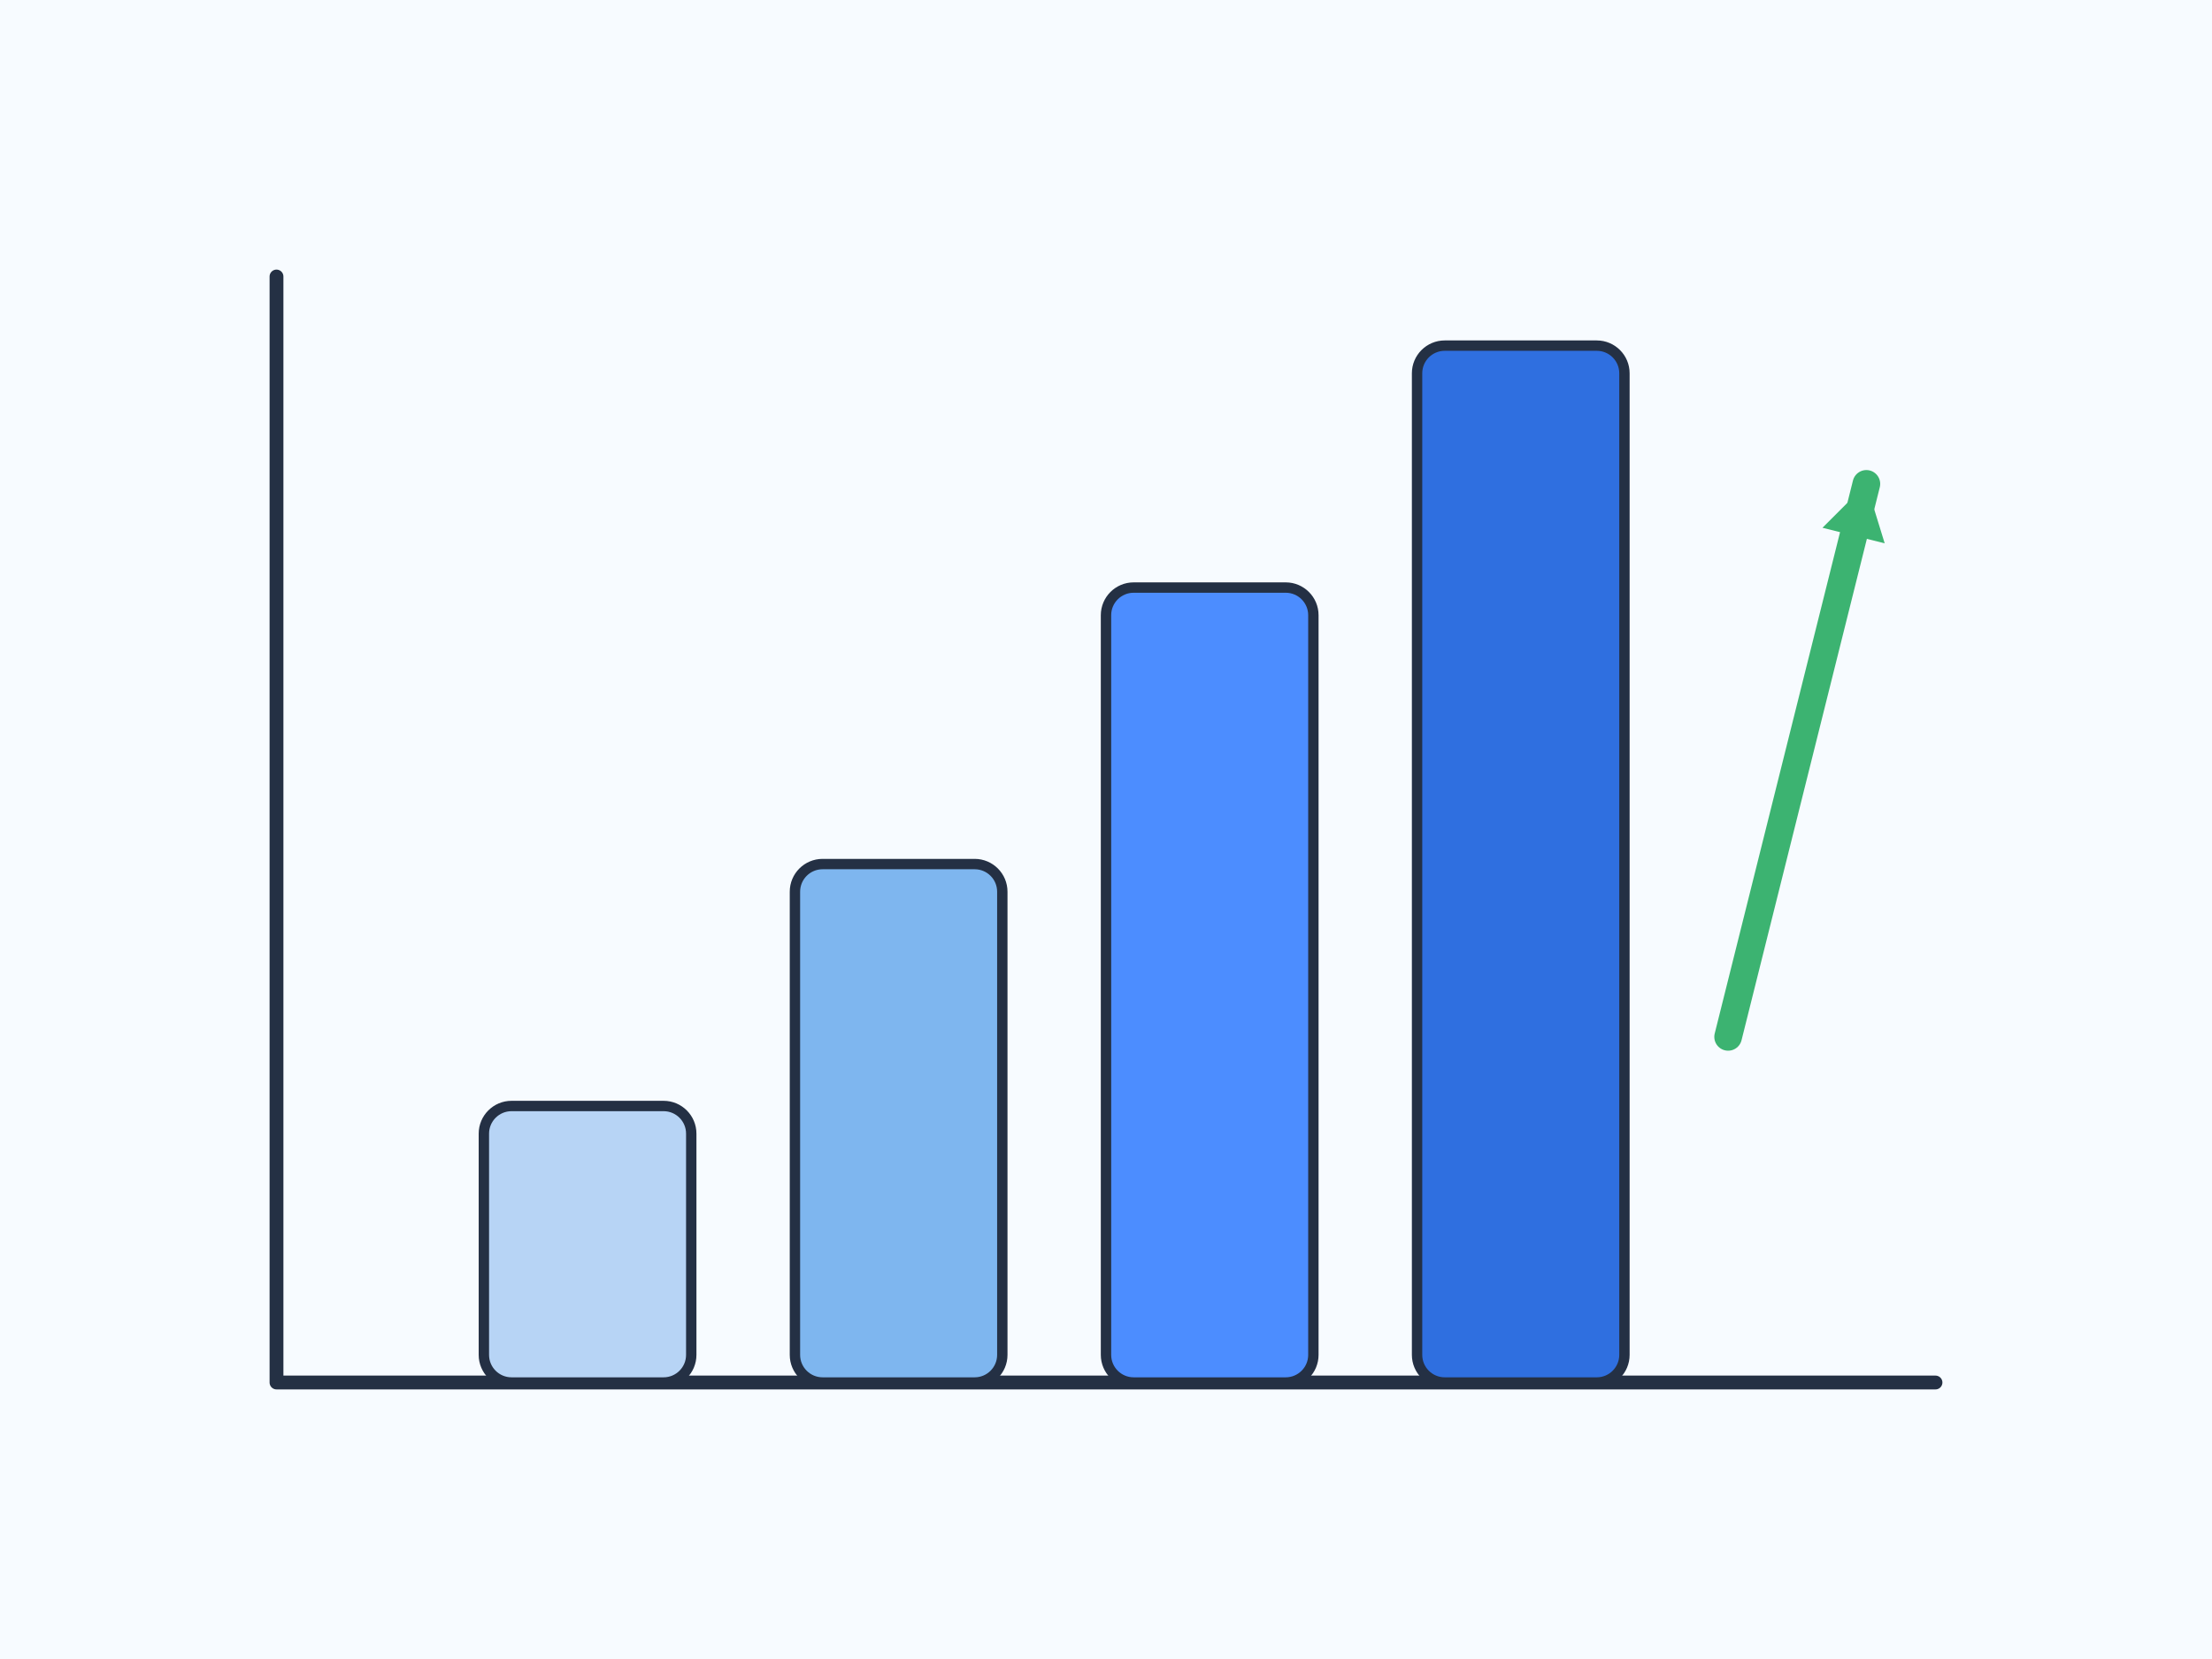
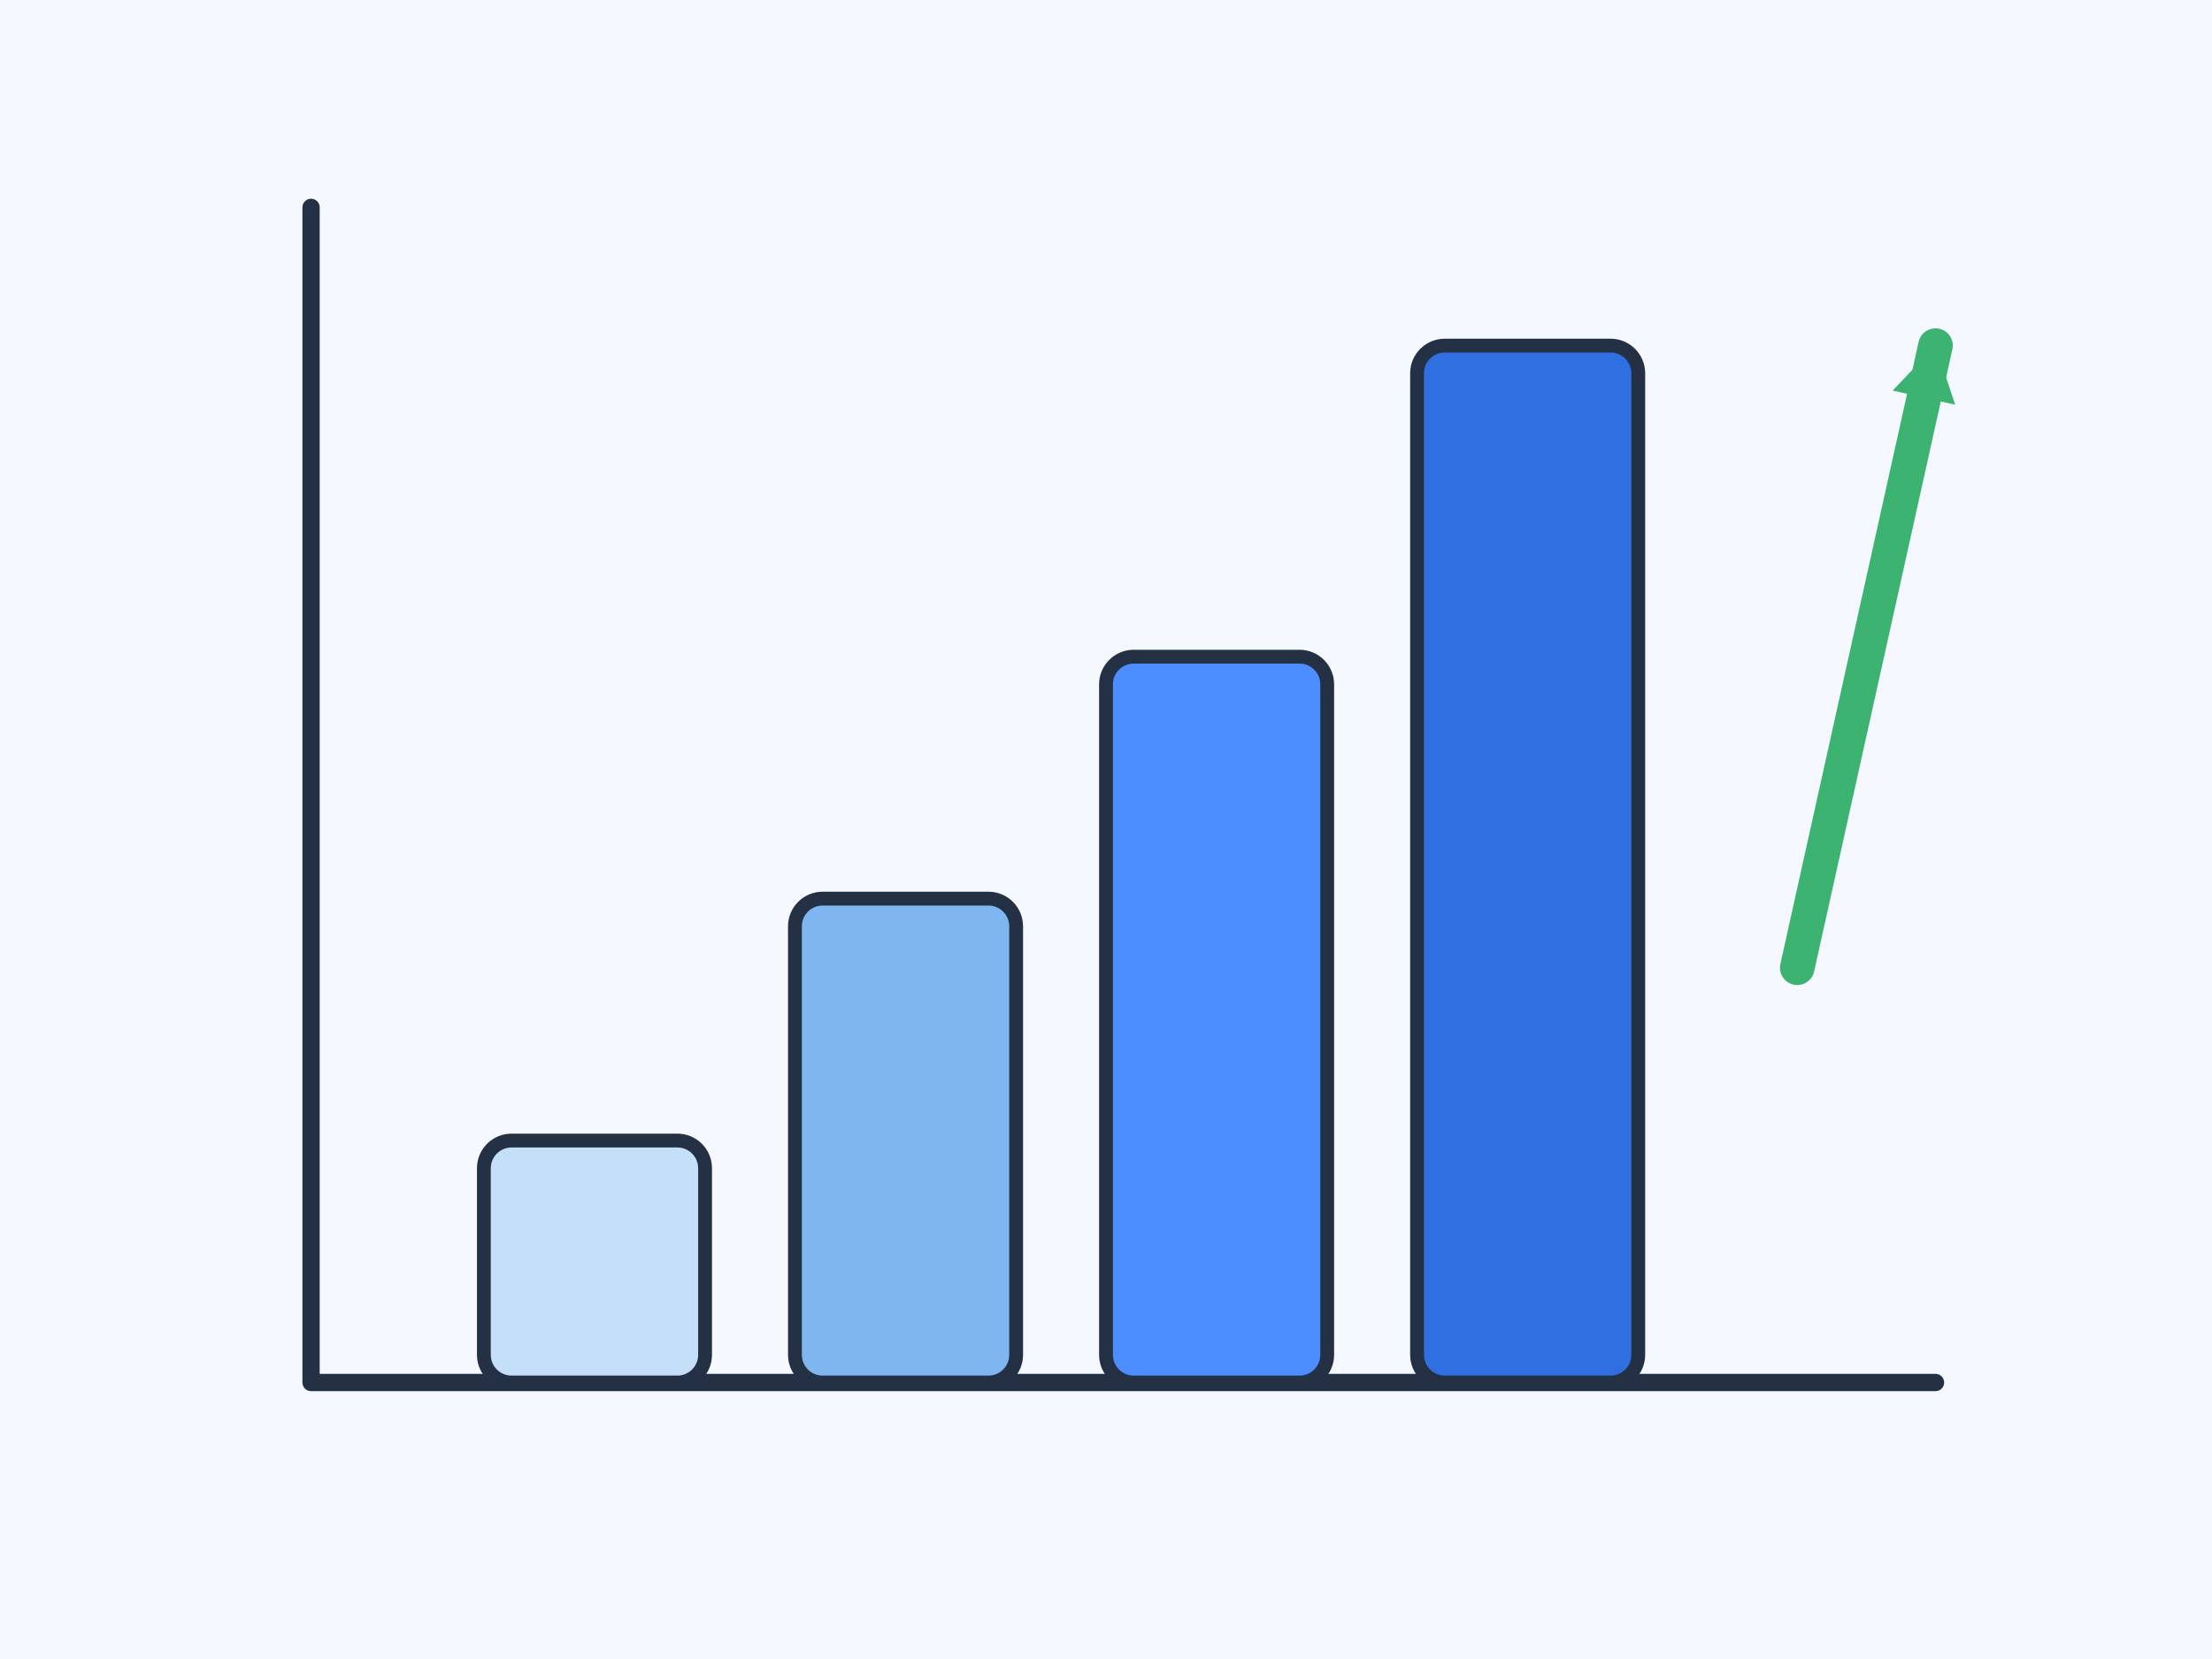
<svg xmlns="http://www.w3.org/2000/svg" width="640" height="480" viewBox="0 0 640 480" shape-rendering="geometricPrecision">
  <rect x="0.0" y="0.0" width="640.0" height="480.0" fill="#d7f0ff" />
-   <rect x="0.0" y="0.0" width="640.0" height="480.0" fill="#f7fbff" />
-   <polyline points="80.0,80.0 80.0,400.0 560.0,400.0" fill="none" stroke="#243044" stroke-width="4.0" stroke-linecap="round" stroke-linejoin="round" />
-   <rect x="140.0" y="320.0" width="60.0" height="80.0" rx="8.0" fill="#b7d4f5" stroke="#243044" stroke-width="3.0" stroke-linejoin="round" stroke-linecap="round" />
-   <rect x="230.0" y="250.0" width="60.0" height="150.0" rx="8.0" fill="#7eb6ef" stroke="#243044" stroke-width="3.0" stroke-linejoin="round" stroke-linecap="round" />
-   <rect x="320.0" y="170.0" width="60.0" height="230.0" rx="8.0" fill="#4c8dff" stroke="#243044" stroke-width="3.0" stroke-linejoin="round" stroke-linecap="round" />
-   <rect x="410.0" y="100.0" width="60.0" height="300.0" rx="8.0" fill="#2f6fe0" stroke="#243044" stroke-width="3.0" stroke-linejoin="round" stroke-linecap="round" />
-   <polyline points="500.0,300.0 540.0,140.0" fill="none" stroke="#3cb371" stroke-width="8.0" stroke-linecap="round" stroke-linejoin="round" />
-   <polygon points="540.0,140.0 545.3,157.2 527.3,152.7" fill="#3cb371" />
+   <rect x="0.0" y="0.0" width="640.0" height="480.0" fill="#f5f9ff" />
+   <polyline points="90.0,60.0 90.0,400.0 560.0,400.0" fill="none" stroke="#243044" stroke-width="5.0" stroke-linecap="round" stroke-linejoin="round" />
+   <rect x="140.0" y="330.0" width="64.0" height="70.0" rx="8.0" fill="#c5dff8" stroke="#243044" stroke-width="4.0" stroke-linejoin="round" stroke-linecap="round" />
+   <rect x="230.0" y="260.0" width="64.0" height="140.0" rx="8.0" fill="#7eb6ef" stroke="#243044" stroke-width="4.0" stroke-linejoin="round" stroke-linecap="round" />
+   <rect x="320.0" y="190.0" width="64.0" height="210.0" rx="8.0" fill="#4c8dff" stroke="#243044" stroke-width="4.0" stroke-linejoin="round" stroke-linecap="round" />
+   <rect x="410.0" y="100.0" width="64.0" height="300.0" rx="8.0" fill="#2f6fe0" stroke="#243044" stroke-width="4.0" stroke-linejoin="round" stroke-linecap="round" />
+   <polyline points="520.0,280.0 560.0,100.0" fill="none" stroke="#3cb371" stroke-width="10.0" stroke-linecap="round" stroke-linejoin="round" />
+   <polygon points="560.0,100.0 565.7,117.1 547.6,113.0" fill="#3cb371" />
</svg>
